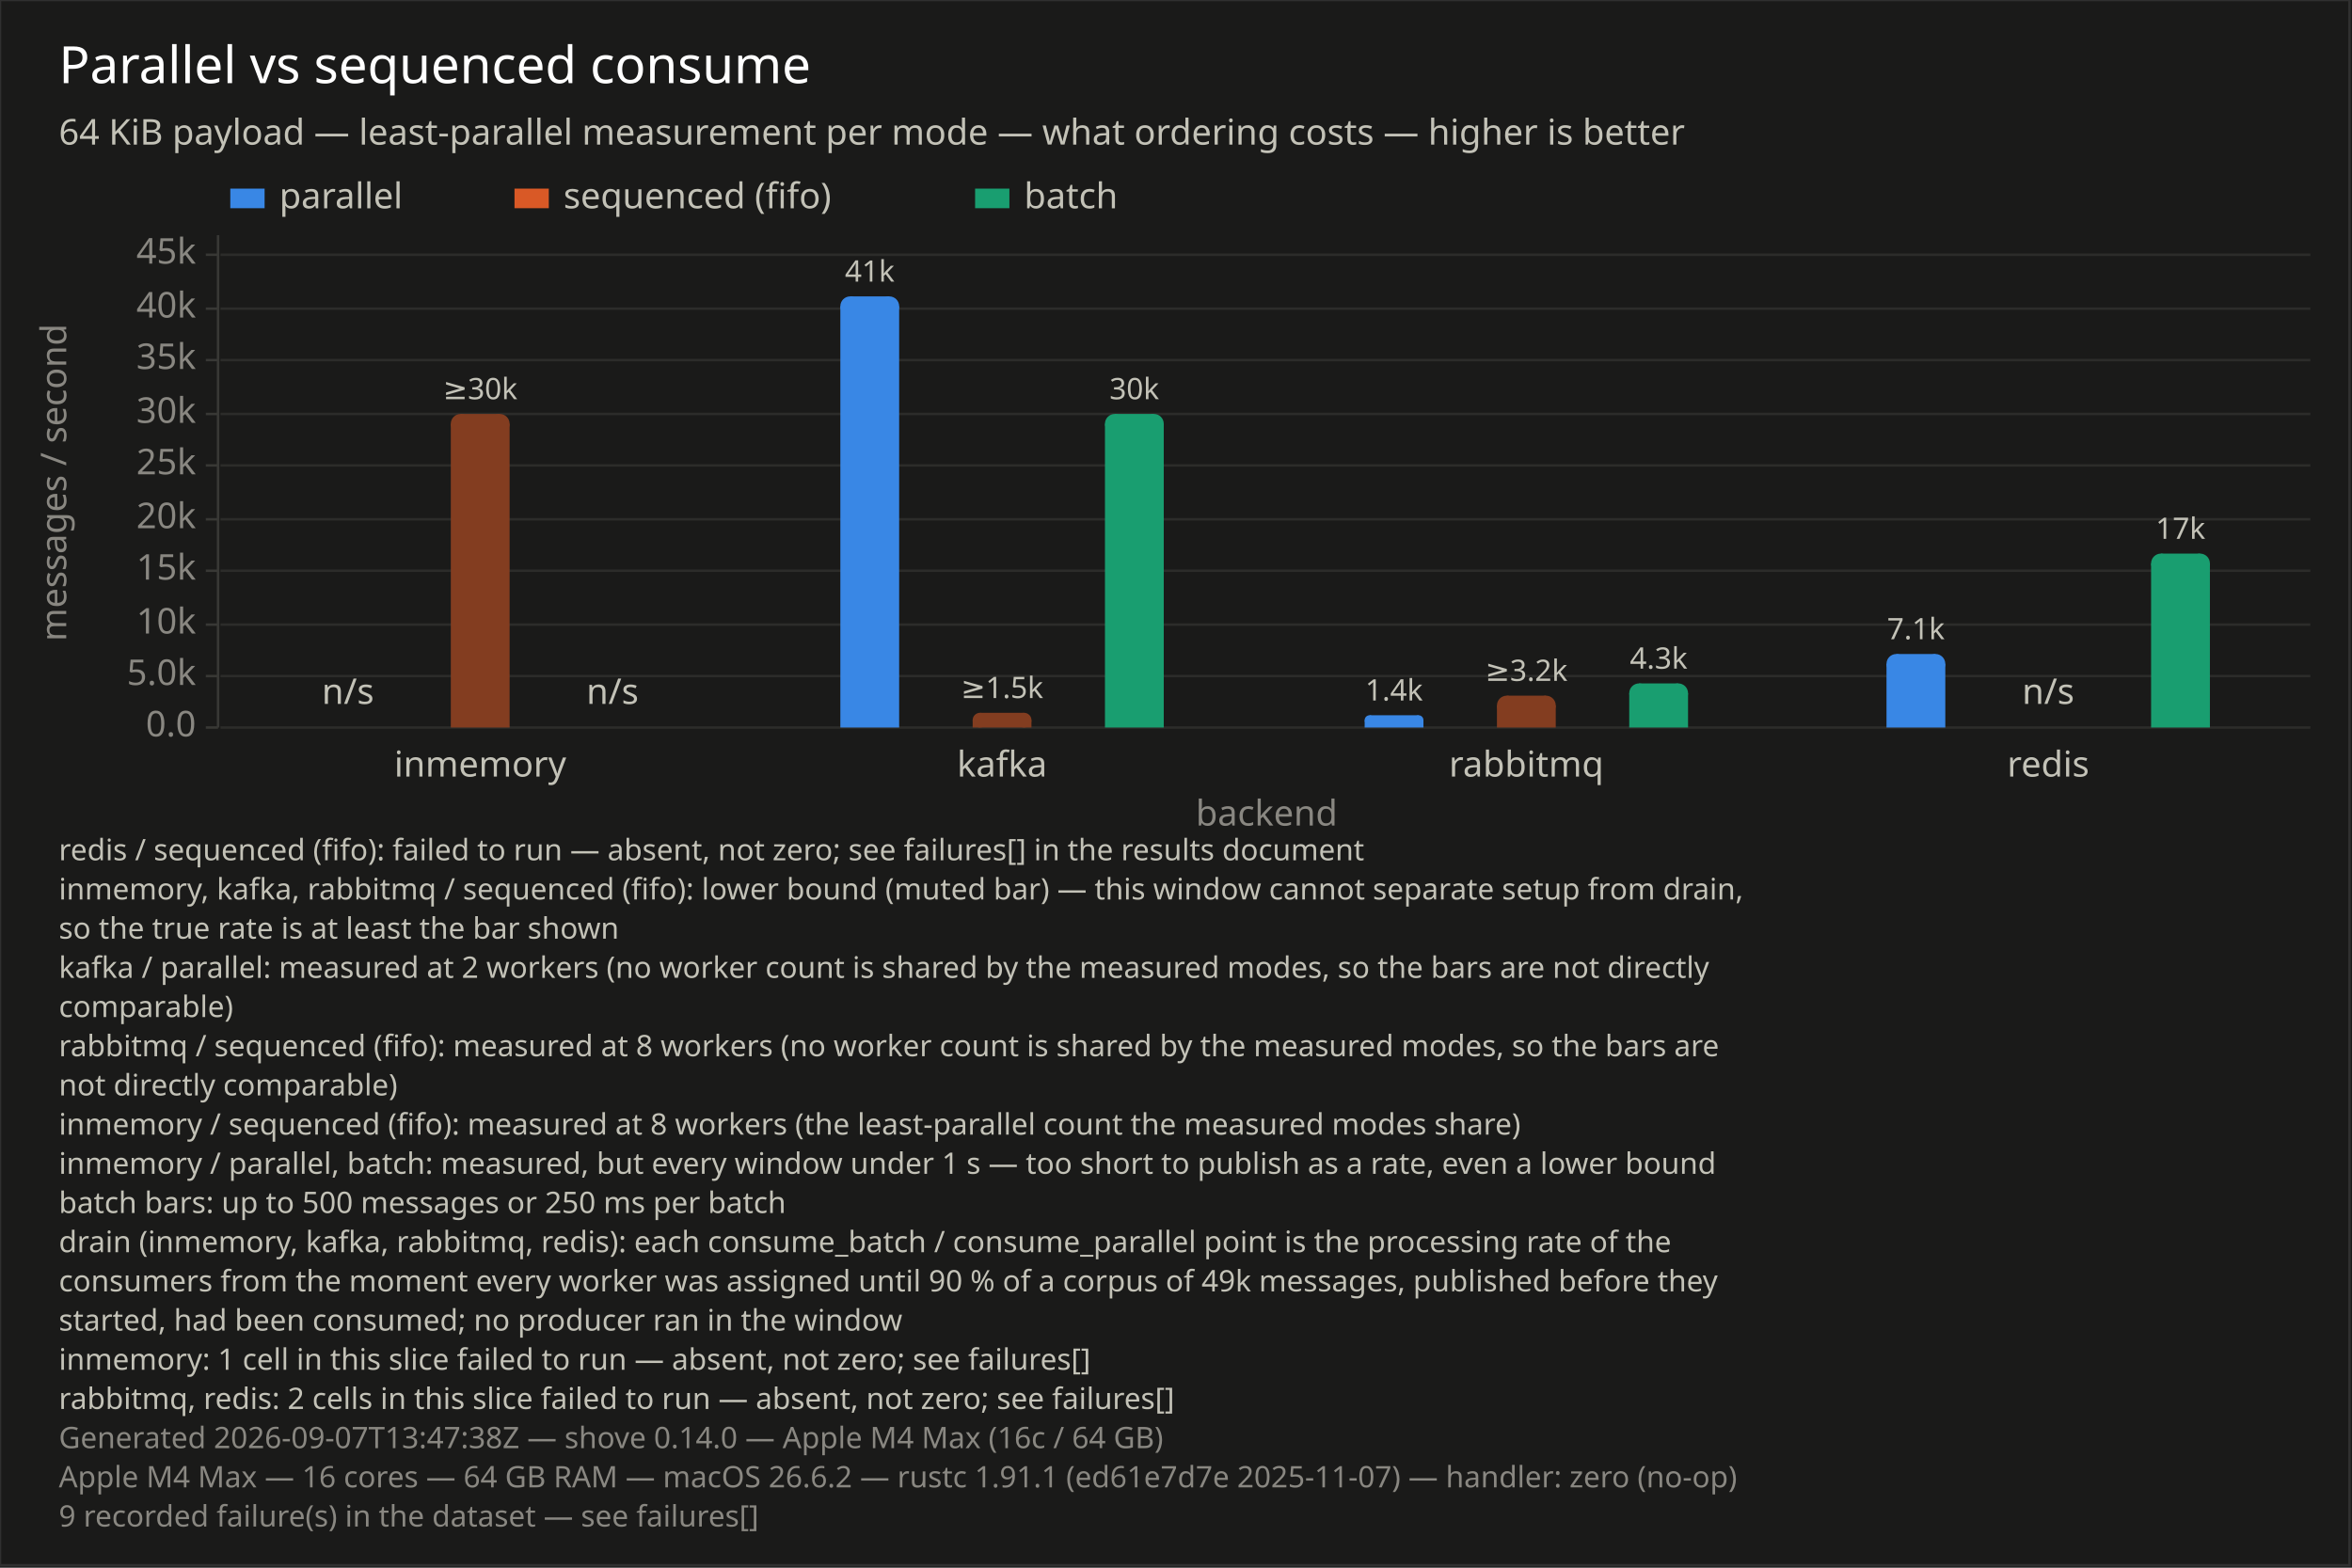
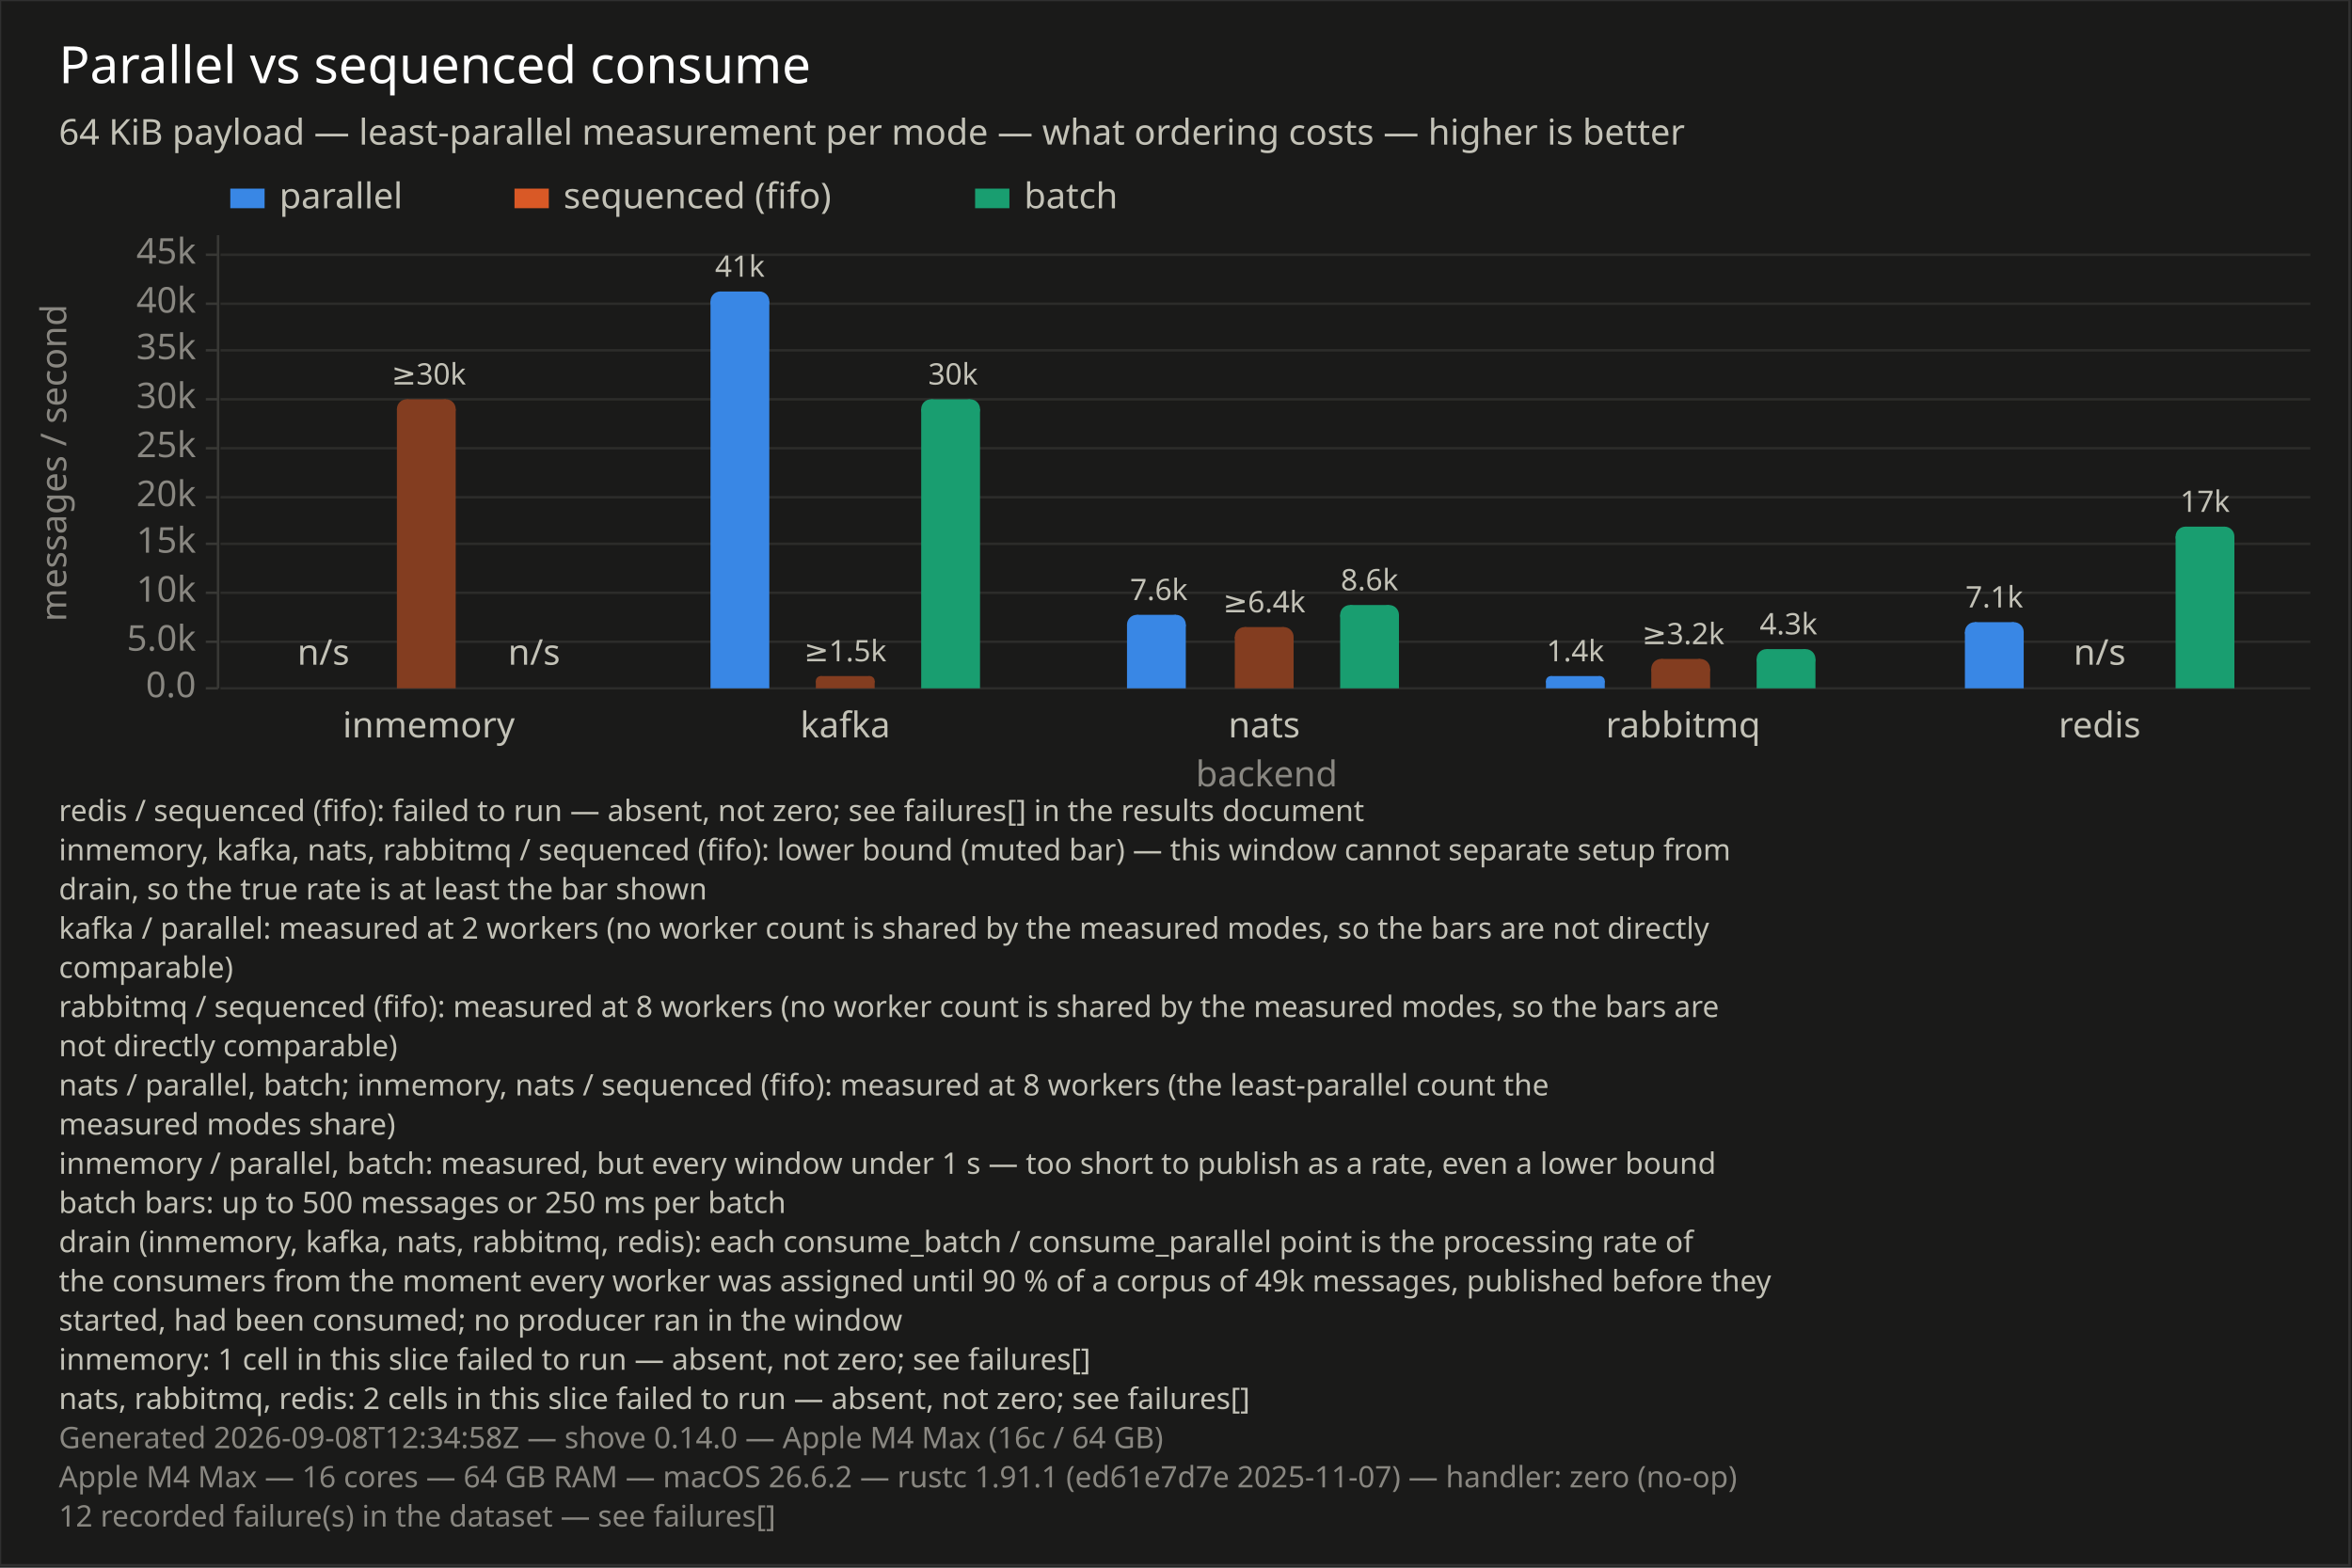
<svg xmlns="http://www.w3.org/2000/svg" width="960" height="640" viewBox="0 0 960 640">
  <rect x="0" y="0" width="960" height="640" opacity="1" fill="#1A1A19" stroke="none" />
  <rect x="0" y="0" width="959" height="639" opacity="0.1" fill="none" stroke="#FFFFFF" />
  <text x="24" y="18" dy="0.76em" text-anchor="start" font-family="sans-serif" font-size="20.968" opacity="1" fill="#FFFFFF">
Parallel vs sequenced consume
</text>
  <text x="24" y="48" dy="0.76em" text-anchor="start" font-family="sans-serif" font-size="14.516" opacity="1" fill="#C3C2B7">
64 KiB payload — least-parallel measurement per mode — what ordering costs — higher is better
</text>
+   <text x="24" y="326" dy="0.76em" text-anchor="start" font-family="sans-serif" font-size="12.097" opacity="1" fill="#C3C2B7">
+ redis / sequenced (fifo): failed to run — absent, not zero; see failures[] in the results document
+ </text>
  <text x="24" y="342" dy="0.76em" text-anchor="start" font-family="sans-serif" font-size="12.097" opacity="1" fill="#C3C2B7">
- redis / sequenced (fifo): failed to run — absent, not zero; see failures[] in the results document
+ inmemory, kafka, nats, rabbitmq / sequenced (fifo): lower bound (muted bar) — this window cannot separate setup from
</text>
  <text x="24" y="358" dy="0.76em" text-anchor="start" font-family="sans-serif" font-size="12.097" opacity="1" fill="#C3C2B7">
- inmemory, kafka, rabbitmq / sequenced (fifo): lower bound (muted bar) — this window cannot separate setup from drain,
+ drain, so the true rate is at least the bar shown
</text>
  <text x="24" y="374" dy="0.76em" text-anchor="start" font-family="sans-serif" font-size="12.097" opacity="1" fill="#C3C2B7">
- so the true rate is at least the bar shown
+ kafka / parallel: measured at 2 workers (no worker count is shared by the measured modes, so the bars are not directly
</text>
  <text x="24" y="390" dy="0.76em" text-anchor="start" font-family="sans-serif" font-size="12.097" opacity="1" fill="#C3C2B7">
- kafka / parallel: measured at 2 workers (no worker count is shared by the measured modes, so the bars are not directly
+ comparable)
</text>
  <text x="24" y="406" dy="0.76em" text-anchor="start" font-family="sans-serif" font-size="12.097" opacity="1" fill="#C3C2B7">
- comparable)
+ rabbitmq / sequenced (fifo): measured at 8 workers (no worker count is shared by the measured modes, so the bars are
</text>
  <text x="24" y="422" dy="0.76em" text-anchor="start" font-family="sans-serif" font-size="12.097" opacity="1" fill="#C3C2B7">
- rabbitmq / sequenced (fifo): measured at 8 workers (no worker count is shared by the measured modes, so the bars are
+ not directly comparable)
</text>
  <text x="24" y="438" dy="0.76em" text-anchor="start" font-family="sans-serif" font-size="12.097" opacity="1" fill="#C3C2B7">
- not directly comparable)
+ nats / parallel, batch; inmemory, nats / sequenced (fifo): measured at 8 workers (the least-parallel count the
</text>
  <text x="24" y="454" dy="0.76em" text-anchor="start" font-family="sans-serif" font-size="12.097" opacity="1" fill="#C3C2B7">
- inmemory / sequenced (fifo): measured at 8 workers (the least-parallel count the measured modes share)
+ measured modes share)
</text>
  <text x="24" y="470" dy="0.76em" text-anchor="start" font-family="sans-serif" font-size="12.097" opacity="1" fill="#C3C2B7">
inmemory / parallel, batch: measured, but every window under 1 s — too short to publish as a rate, even a lower bound
</text>
  <text x="24" y="486" dy="0.76em" text-anchor="start" font-family="sans-serif" font-size="12.097" opacity="1" fill="#C3C2B7">
batch bars: up to 500 messages or 250 ms per batch
</text>
  <text x="24" y="502" dy="0.76em" text-anchor="start" font-family="sans-serif" font-size="12.097" opacity="1" fill="#C3C2B7">
- drain (inmemory, kafka, rabbitmq, redis): each consume_batch / consume_parallel point is the processing rate of the
+ drain (inmemory, kafka, nats, rabbitmq, redis): each consume_batch / consume_parallel point is the processing rate of
</text>
  <text x="24" y="518" dy="0.76em" text-anchor="start" font-family="sans-serif" font-size="12.097" opacity="1" fill="#C3C2B7">
- consumers from the moment every worker was assigned until 90 % of a corpus of 49k messages, published before they
+ the consumers from the moment every worker was assigned until 90 % of a corpus of 49k messages, published before they
</text>
  <text x="24" y="534" dy="0.76em" text-anchor="start" font-family="sans-serif" font-size="12.097" opacity="1" fill="#C3C2B7">
started, had been consumed; no producer ran in the window
</text>
  <text x="24" y="550" dy="0.76em" text-anchor="start" font-family="sans-serif" font-size="12.097" opacity="1" fill="#C3C2B7">
inmemory: 1 cell in this slice failed to run — absent, not zero; see failures[]
</text>
  <text x="24" y="566" dy="0.76em" text-anchor="start" font-family="sans-serif" font-size="12.097" opacity="1" fill="#C3C2B7">
- rabbitmq, redis: 2 cells in this slice failed to run — absent, not zero; see failures[]
+ nats, rabbitmq, redis: 2 cells in this slice failed to run — absent, not zero; see failures[]
</text>
  <text x="24" y="582" dy="0.76em" text-anchor="start" font-family="sans-serif" font-size="12.097" opacity="1" fill="#898781">
- Generated 2026-09-07T13:47:38Z — shove 0.14.0 — Apple M4 Max (16c / 64 GB)
+ Generated 2026-09-08T12:34:58Z — shove 0.14.0 — Apple M4 Max (16c / 64 GB)
</text>
  <text x="24" y="598" dy="0.76em" text-anchor="start" font-family="sans-serif" font-size="12.097" opacity="1" fill="#898781">
Apple M4 Max — 16 cores — 64 GB RAM — macOS 26.6.2 — rustc 1.91.1 (ed61e7d7e 2025-11-07) — handler: zero (no-op)
</text>
  <text x="24" y="614" dy="0.76em" text-anchor="start" font-family="sans-serif" font-size="12.097" opacity="1" fill="#898781">
- 9 recorded failure(s) in the dataset — see failures[]
- </text>
-   <text x="16" y="197" dy="0.76em" text-anchor="middle" font-family="sans-serif" font-size="14.516" opacity="1" fill="#898781" transform="rotate(270, 16, 197)">
+ 12 recorded failure(s) in the dataset — see failures[]
+ </text>
+   <text x="16" y="189" dy="0.76em" text-anchor="middle" font-family="sans-serif" font-size="14.516" opacity="1" fill="#898781" transform="rotate(270, 16, 189)">
messages / second
</text>
-   <line opacity="1" stroke="#2C2C2A" stroke-width="1" x1="90" y1="297" x2="943" y2="297" />
-   <line opacity="1" stroke="#2C2C2A" stroke-width="1" x1="90" y1="276" x2="943" y2="276" />
-   <line opacity="1" stroke="#2C2C2A" stroke-width="1" x1="90" y1="255" x2="943" y2="255" />
-   <line opacity="1" stroke="#2C2C2A" stroke-width="1" x1="90" y1="233" x2="943" y2="233" />
-   <line opacity="1" stroke="#2C2C2A" stroke-width="1" x1="90" y1="212" x2="943" y2="212" />
-   <line opacity="1" stroke="#2C2C2A" stroke-width="1" x1="90" y1="190" x2="943" y2="190" />
-   <line opacity="1" stroke="#2C2C2A" stroke-width="1" x1="90" y1="169" x2="943" y2="169" />
-   <line opacity="1" stroke="#2C2C2A" stroke-width="1" x1="90" y1="147" x2="943" y2="147" />
-   <line opacity="1" stroke="#2C2C2A" stroke-width="1" x1="90" y1="126" x2="943" y2="126" />
+   <line opacity="1" stroke="#2C2C2A" stroke-width="1" x1="90" y1="281" x2="943" y2="281" />
+   <line opacity="1" stroke="#2C2C2A" stroke-width="1" x1="90" y1="262" x2="943" y2="262" />
+   <line opacity="1" stroke="#2C2C2A" stroke-width="1" x1="90" y1="242" x2="943" y2="242" />
+   <line opacity="1" stroke="#2C2C2A" stroke-width="1" x1="90" y1="222" x2="943" y2="222" />
+   <line opacity="1" stroke="#2C2C2A" stroke-width="1" x1="90" y1="203" x2="943" y2="203" />
+   <line opacity="1" stroke="#2C2C2A" stroke-width="1" x1="90" y1="183" x2="943" y2="183" />
+   <line opacity="1" stroke="#2C2C2A" stroke-width="1" x1="90" y1="163" x2="943" y2="163" />
+   <line opacity="1" stroke="#2C2C2A" stroke-width="1" x1="90" y1="143" x2="943" y2="143" />
+   <line opacity="1" stroke="#2C2C2A" stroke-width="1" x1="90" y1="124" x2="943" y2="124" />
  <line opacity="1" stroke="#2C2C2A" stroke-width="1" x1="90" y1="104" x2="943" y2="104" />
-   <polyline fill="none" opacity="1" stroke="#383835" stroke-width="1" points="89,96 89,297 " />
-   <text x="80" y="297" dy="0.5ex" text-anchor="end" font-family="sans-serif" font-size="14.516" opacity="1" fill="#898781">
+   <polyline fill="none" opacity="1" stroke="#383835" stroke-width="1" points="89,96 89,281 " />
+   <text x="80" y="281" dy="0.5ex" text-anchor="end" font-family="sans-serif" font-size="14.516" opacity="1" fill="#898781">
0.0
</text>
-   <polyline fill="none" opacity="1" stroke="#383835" stroke-width="1" points="84,297 89,297 " />
-   <text x="80" y="276" dy="0.5ex" text-anchor="end" font-family="sans-serif" font-size="14.516" opacity="1" fill="#898781">
+   <polyline fill="none" opacity="1" stroke="#383835" stroke-width="1" points="84,281 89,281 " />
+   <text x="80" y="262" dy="0.5ex" text-anchor="end" font-family="sans-serif" font-size="14.516" opacity="1" fill="#898781">
5.0k
</text>
-   <polyline fill="none" opacity="1" stroke="#383835" stroke-width="1" points="84,276 89,276 " />
-   <text x="80" y="255" dy="0.5ex" text-anchor="end" font-family="sans-serif" font-size="14.516" opacity="1" fill="#898781">
+   <polyline fill="none" opacity="1" stroke="#383835" stroke-width="1" points="84,262 89,262 " />
+   <text x="80" y="242" dy="0.5ex" text-anchor="end" font-family="sans-serif" font-size="14.516" opacity="1" fill="#898781">
10k
</text>
-   <polyline fill="none" opacity="1" stroke="#383835" stroke-width="1" points="84,255 89,255 " />
-   <text x="80" y="233" dy="0.5ex" text-anchor="end" font-family="sans-serif" font-size="14.516" opacity="1" fill="#898781">
+   <polyline fill="none" opacity="1" stroke="#383835" stroke-width="1" points="84,242 89,242 " />
+   <text x="80" y="222" dy="0.5ex" text-anchor="end" font-family="sans-serif" font-size="14.516" opacity="1" fill="#898781">
15k
</text>
-   <polyline fill="none" opacity="1" stroke="#383835" stroke-width="1" points="84,233 89,233 " />
-   <text x="80" y="212" dy="0.5ex" text-anchor="end" font-family="sans-serif" font-size="14.516" opacity="1" fill="#898781">
+   <polyline fill="none" opacity="1" stroke="#383835" stroke-width="1" points="84,222 89,222 " />
+   <text x="80" y="203" dy="0.5ex" text-anchor="end" font-family="sans-serif" font-size="14.516" opacity="1" fill="#898781">
20k
</text>
-   <polyline fill="none" opacity="1" stroke="#383835" stroke-width="1" points="84,212 89,212 " />
-   <text x="80" y="190" dy="0.5ex" text-anchor="end" font-family="sans-serif" font-size="14.516" opacity="1" fill="#898781">
+   <polyline fill="none" opacity="1" stroke="#383835" stroke-width="1" points="84,203 89,203 " />
+   <text x="80" y="183" dy="0.5ex" text-anchor="end" font-family="sans-serif" font-size="14.516" opacity="1" fill="#898781">
25k
</text>
-   <polyline fill="none" opacity="1" stroke="#383835" stroke-width="1" points="84,190 89,190 " />
-   <text x="80" y="169" dy="0.5ex" text-anchor="end" font-family="sans-serif" font-size="14.516" opacity="1" fill="#898781">
+   <polyline fill="none" opacity="1" stroke="#383835" stroke-width="1" points="84,183 89,183 " />
+   <text x="80" y="163" dy="0.5ex" text-anchor="end" font-family="sans-serif" font-size="14.516" opacity="1" fill="#898781">
30k
</text>
-   <polyline fill="none" opacity="1" stroke="#383835" stroke-width="1" points="84,169 89,169 " />
-   <text x="80" y="147" dy="0.5ex" text-anchor="end" font-family="sans-serif" font-size="14.516" opacity="1" fill="#898781">
+   <polyline fill="none" opacity="1" stroke="#383835" stroke-width="1" points="84,163 89,163 " />
+   <text x="80" y="143" dy="0.5ex" text-anchor="end" font-family="sans-serif" font-size="14.516" opacity="1" fill="#898781">
35k
</text>
-   <polyline fill="none" opacity="1" stroke="#383835" stroke-width="1" points="84,147 89,147 " />
-   <text x="80" y="126" dy="0.5ex" text-anchor="end" font-family="sans-serif" font-size="14.516" opacity="1" fill="#898781">
+   <polyline fill="none" opacity="1" stroke="#383835" stroke-width="1" points="84,143 89,143 " />
+   <text x="80" y="124" dy="0.5ex" text-anchor="end" font-family="sans-serif" font-size="14.516" opacity="1" fill="#898781">
40k
</text>
-   <polyline fill="none" opacity="1" stroke="#383835" stroke-width="1" points="84,126 89,126 " />
+   <polyline fill="none" opacity="1" stroke="#383835" stroke-width="1" points="84,124 89,124 " />
  <text x="80" y="104" dy="0.5ex" text-anchor="end" font-family="sans-serif" font-size="14.516" opacity="1" fill="#898781">
45k
</text>
  <polyline fill="none" opacity="1" stroke="#383835" stroke-width="1" points="84,104 89,104 " />
-   <text x="142" y="291" dy="-0.5ex" text-anchor="middle" font-family="sans-serif" font-size="14.516" opacity="1" fill="#C3C2B7">
+   <text x="132" y="275" dy="-0.5ex" text-anchor="middle" font-family="sans-serif" font-size="14.516" opacity="1" fill="#C3C2B7">
n/s
</text>
-   <rect x="184" y="173" width="24" height="124" opacity="1" fill="#833D20" stroke="none" />
-   <rect x="188" y="169" width="16" height="5" opacity="1" fill="#833D20" stroke="none" />
-   <circle cx="188" cy="173" r="4" opacity="1" fill="#833D20" stroke="none" stroke-width="0" />
-   <circle cx="204" cy="173" r="4" opacity="1" fill="#833D20" stroke="none" stroke-width="0" />
-   <text x="196" y="166" dy="-0.5ex" text-anchor="middle" font-family="sans-serif" font-size="12.097" opacity="1" fill="#C3C2B7">
+   <rect x="162" y="167" width="24" height="114" opacity="1" fill="#833D20" stroke="none" />
+   <rect x="166" y="163" width="16" height="5" opacity="1" fill="#833D20" stroke="none" />
+   <circle cx="166" cy="167" r="4" opacity="1" fill="#833D20" stroke="none" stroke-width="0" />
+   <circle cx="182" cy="167" r="4" opacity="1" fill="#833D20" stroke="none" stroke-width="0" />
+   <text x="175" y="160" dy="-0.5ex" text-anchor="middle" font-family="sans-serif" font-size="12.097" opacity="1" fill="#C3C2B7">
≥30k
</text>
-   <text x="250" y="291" dy="-0.5ex" text-anchor="middle" font-family="sans-serif" font-size="14.516" opacity="1" fill="#C3C2B7">
+   <text x="218" y="275" dy="-0.5ex" text-anchor="middle" font-family="sans-serif" font-size="14.516" opacity="1" fill="#C3C2B7">
n/s
</text>
-   <rect x="343" y="125" width="24" height="172" opacity="1" fill="#3987E5" stroke="none" />
-   <rect x="347" y="121" width="16" height="5" opacity="1" fill="#3987E5" stroke="none" />
-   <circle cx="347" cy="125" r="4" opacity="1" fill="#3987E5" stroke="none" stroke-width="0" />
-   <circle cx="363" cy="125" r="4" opacity="1" fill="#3987E5" stroke="none" stroke-width="0" />
-   <text x="355" y="118" dy="-0.5ex" text-anchor="middle" font-family="sans-serif" font-size="12.097" opacity="1" fill="#C3C2B7">
+   <rect x="290" y="123" width="24" height="158" opacity="1" fill="#3987E5" stroke="none" />
+   <rect x="294" y="119" width="16" height="5" opacity="1" fill="#3987E5" stroke="none" />
+   <circle cx="294" cy="123" r="4" opacity="1" fill="#3987E5" stroke="none" stroke-width="0" />
+   <circle cx="310" cy="123" r="4" opacity="1" fill="#3987E5" stroke="none" stroke-width="0" />
+   <text x="302" y="116" dy="-0.5ex" text-anchor="middle" font-family="sans-serif" font-size="12.097" opacity="1" fill="#C3C2B7">
41k
</text>
-   <rect x="397" y="294" width="24" height="3" opacity="1" fill="#833D20" stroke="none" />
-   <rect x="400" y="291" width="18" height="4" opacity="1" fill="#833D20" stroke="none" />
-   <circle cx="400" cy="294" r="3" opacity="1" fill="#833D20" stroke="none" stroke-width="0" />
-   <circle cx="418" cy="294" r="3" opacity="1" fill="#833D20" stroke="none" stroke-width="0" />
-   <text x="409" y="288" dy="-0.5ex" text-anchor="middle" font-family="sans-serif" font-size="12.097" opacity="1" fill="#C3C2B7">
+   <rect x="333" y="278" width="24" height="3" opacity="1" fill="#833D20" stroke="none" />
+   <rect x="335" y="276" width="20" height="3" opacity="1" fill="#833D20" stroke="none" />
+   <circle cx="335" cy="278" r="2" opacity="1" fill="#833D20" stroke="none" stroke-width="0" />
+   <circle cx="355" cy="278" r="2" opacity="1" fill="#833D20" stroke="none" stroke-width="0" />
+   <text x="345" y="273" dy="-0.5ex" text-anchor="middle" font-family="sans-serif" font-size="12.097" opacity="1" fill="#C3C2B7">
≥1.5k
</text>
-   <rect x="451" y="173" width="24" height="124" opacity="1" fill="#199E70" stroke="none" />
-   <rect x="455" y="169" width="16" height="5" opacity="1" fill="#199E70" stroke="none" />
-   <circle cx="455" cy="173" r="4" opacity="1" fill="#199E70" stroke="none" stroke-width="0" />
-   <circle cx="471" cy="173" r="4" opacity="1" fill="#199E70" stroke="none" stroke-width="0" />
-   <text x="463" y="166" dy="-0.5ex" text-anchor="middle" font-family="sans-serif" font-size="12.097" opacity="1" fill="#C3C2B7">
+   <rect x="376" y="167" width="24" height="114" opacity="1" fill="#199E70" stroke="none" />
+   <rect x="380" y="163" width="16" height="5" opacity="1" fill="#199E70" stroke="none" />
+   <circle cx="380" cy="167" r="4" opacity="1" fill="#199E70" stroke="none" stroke-width="0" />
+   <circle cx="396" cy="167" r="4" opacity="1" fill="#199E70" stroke="none" stroke-width="0" />
+   <text x="389" y="160" dy="-0.5ex" text-anchor="middle" font-family="sans-serif" font-size="12.097" opacity="1" fill="#C3C2B7">
30k
</text>
-   <rect x="557" y="294" width="24" height="3" opacity="1" fill="#3987E5" stroke="none" />
-   <rect x="559" y="292" width="20" height="3" opacity="1" fill="#3987E5" stroke="none" />
-   <circle cx="559" cy="294" r="2" opacity="1" fill="#3987E5" stroke="none" stroke-width="0" />
-   <circle cx="579" cy="294" r="2" opacity="1" fill="#3987E5" stroke="none" stroke-width="0" />
-   <text x="569" y="289" dy="-0.5ex" text-anchor="middle" font-family="sans-serif" font-size="12.097" opacity="1" fill="#C3C2B7">
+   <rect x="460" y="255" width="24" height="26" opacity="1" fill="#3987E5" stroke="none" />
+   <rect x="464" y="251" width="16" height="5" opacity="1" fill="#3987E5" stroke="none" />
+   <circle cx="464" cy="255" r="4" opacity="1" fill="#3987E5" stroke="none" stroke-width="0" />
+   <circle cx="480" cy="255" r="4" opacity="1" fill="#3987E5" stroke="none" stroke-width="0" />
+   <text x="473" y="248" dy="-0.5ex" text-anchor="middle" font-family="sans-serif" font-size="12.097" opacity="1" fill="#C3C2B7">
+ 7.6k
+ </text>
+   <rect x="504" y="260" width="24" height="21" opacity="1" fill="#833D20" stroke="none" />
+   <rect x="508" y="256" width="16" height="5" opacity="1" fill="#833D20" stroke="none" />
+   <circle cx="508" cy="260" r="4" opacity="1" fill="#833D20" stroke="none" stroke-width="0" />
+   <circle cx="524" cy="260" r="4" opacity="1" fill="#833D20" stroke="none" stroke-width="0" />
+   <text x="516" y="253" dy="-0.5ex" text-anchor="middle" font-family="sans-serif" font-size="12.097" opacity="1" fill="#C3C2B7">
+ ≥6.4k
+ </text>
+   <rect x="547" y="251" width="24" height="30" opacity="1" fill="#199E70" stroke="none" />
+   <rect x="551" y="247" width="16" height="5" opacity="1" fill="#199E70" stroke="none" />
+   <circle cx="551" cy="251" r="4" opacity="1" fill="#199E70" stroke="none" stroke-width="0" />
+   <circle cx="567" cy="251" r="4" opacity="1" fill="#199E70" stroke="none" stroke-width="0" />
+   <text x="559" y="244" dy="-0.5ex" text-anchor="middle" font-family="sans-serif" font-size="12.097" opacity="1" fill="#C3C2B7">
+ 8.6k
+ </text>
+   <rect x="631" y="278" width="24" height="3" opacity="1" fill="#3987E5" stroke="none" />
+   <rect x="633" y="276" width="20" height="3" opacity="1" fill="#3987E5" stroke="none" />
+   <circle cx="633" cy="278" r="2" opacity="1" fill="#3987E5" stroke="none" stroke-width="0" />
+   <circle cx="653" cy="278" r="2" opacity="1" fill="#3987E5" stroke="none" stroke-width="0" />
+   <text x="643" y="273" dy="-0.5ex" text-anchor="middle" font-family="sans-serif" font-size="12.097" opacity="1" fill="#C3C2B7">
1.4k
</text>
-   <rect x="611" y="288" width="24" height="9" opacity="1" fill="#833D20" stroke="none" />
-   <rect x="615" y="284" width="16" height="5" opacity="1" fill="#833D20" stroke="none" />
-   <circle cx="615" cy="288" r="4" opacity="1" fill="#833D20" stroke="none" stroke-width="0" />
-   <circle cx="631" cy="288" r="4" opacity="1" fill="#833D20" stroke="none" stroke-width="0" />
-   <text x="623" y="281" dy="-0.5ex" text-anchor="middle" font-family="sans-serif" font-size="12.097" opacity="1" fill="#C3C2B7">
+   <rect x="674" y="273" width="24" height="8" opacity="1" fill="#833D20" stroke="none" />
+   <rect x="678" y="269" width="16" height="5" opacity="1" fill="#833D20" stroke="none" />
+   <circle cx="678" cy="273" r="4" opacity="1" fill="#833D20" stroke="none" stroke-width="0" />
+   <circle cx="694" cy="273" r="4" opacity="1" fill="#833D20" stroke="none" stroke-width="0" />
+   <text x="687" y="266" dy="-0.5ex" text-anchor="middle" font-family="sans-serif" font-size="12.097" opacity="1" fill="#C3C2B7">
≥3.2k
</text>
-   <rect x="665" y="283" width="24" height="14" opacity="1" fill="#199E70" stroke="none" />
-   <rect x="669" y="279" width="16" height="5" opacity="1" fill="#199E70" stroke="none" />
-   <circle cx="669" cy="283" r="4" opacity="1" fill="#199E70" stroke="none" stroke-width="0" />
-   <circle cx="685" cy="283" r="4" opacity="1" fill="#199E70" stroke="none" stroke-width="0" />
-   <text x="677" y="276" dy="-0.5ex" text-anchor="middle" font-family="sans-serif" font-size="12.097" opacity="1" fill="#C3C2B7">
+   <rect x="717" y="269" width="24" height="12" opacity="1" fill="#199E70" stroke="none" />
+   <rect x="721" y="265" width="16" height="5" opacity="1" fill="#199E70" stroke="none" />
+   <circle cx="721" cy="269" r="4" opacity="1" fill="#199E70" stroke="none" stroke-width="0" />
+   <circle cx="737" cy="269" r="4" opacity="1" fill="#199E70" stroke="none" stroke-width="0" />
+   <text x="730" y="262" dy="-0.5ex" text-anchor="middle" font-family="sans-serif" font-size="12.097" opacity="1" fill="#C3C2B7">
4.3k
</text>
-   <rect x="770" y="271" width="24" height="26" opacity="1" fill="#3987E5" stroke="none" />
-   <rect x="774" y="267" width="16" height="5" opacity="1" fill="#3987E5" stroke="none" />
-   <circle cx="774" cy="271" r="4" opacity="1" fill="#3987E5" stroke="none" stroke-width="0" />
-   <circle cx="790" cy="271" r="4" opacity="1" fill="#3987E5" stroke="none" stroke-width="0" />
-   <text x="782" y="264" dy="-0.5ex" text-anchor="middle" font-family="sans-serif" font-size="12.097" opacity="1" fill="#C3C2B7">
+   <rect x="802" y="258" width="24" height="23" opacity="1" fill="#3987E5" stroke="none" />
+   <rect x="806" y="254" width="16" height="5" opacity="1" fill="#3987E5" stroke="none" />
+   <circle cx="806" cy="258" r="4" opacity="1" fill="#3987E5" stroke="none" stroke-width="0" />
+   <circle cx="822" cy="258" r="4" opacity="1" fill="#3987E5" stroke="none" stroke-width="0" />
+   <text x="814" y="251" dy="-0.5ex" text-anchor="middle" font-family="sans-serif" font-size="12.097" opacity="1" fill="#C3C2B7">
7.1k
</text>
-   <text x="836" y="291" dy="-0.5ex" text-anchor="middle" font-family="sans-serif" font-size="14.516" opacity="1" fill="#C3C2B7">
+   <text x="857" y="275" dy="-0.5ex" text-anchor="middle" font-family="sans-serif" font-size="14.516" opacity="1" fill="#C3C2B7">
n/s
</text>
-   <rect x="878" y="230" width="24" height="67" opacity="1" fill="#199E70" stroke="none" />
-   <rect x="882" y="226" width="16" height="5" opacity="1" fill="#199E70" stroke="none" />
-   <circle cx="882" cy="230" r="4" opacity="1" fill="#199E70" stroke="none" stroke-width="0" />
-   <circle cx="898" cy="230" r="4" opacity="1" fill="#199E70" stroke="none" stroke-width="0" />
-   <text x="890" y="223" dy="-0.5ex" text-anchor="middle" font-family="sans-serif" font-size="12.097" opacity="1" fill="#C3C2B7">
+   <rect x="888" y="219" width="24" height="62" opacity="1" fill="#199E70" stroke="none" />
+   <rect x="892" y="215" width="16" height="5" opacity="1" fill="#199E70" stroke="none" />
+   <circle cx="892" cy="219" r="4" opacity="1" fill="#199E70" stroke="none" stroke-width="0" />
+   <circle cx="908" cy="219" r="4" opacity="1" fill="#199E70" stroke="none" stroke-width="0" />
+   <text x="900" y="212" dy="-0.5ex" text-anchor="middle" font-family="sans-serif" font-size="12.097" opacity="1" fill="#C3C2B7">
17k
</text>
-   <text x="196" y="306" dy="0.76em" text-anchor="middle" font-family="sans-serif" font-size="14.516" opacity="1" fill="#C3C2B7">
+   <text x="175" y="290" dy="0.76em" text-anchor="middle" font-family="sans-serif" font-size="14.516" opacity="1" fill="#C3C2B7">
inmemory
</text>
-   <text x="409" y="306" dy="0.76em" text-anchor="middle" font-family="sans-serif" font-size="14.516" opacity="1" fill="#C3C2B7">
+   <text x="345" y="290" dy="0.76em" text-anchor="middle" font-family="sans-serif" font-size="14.516" opacity="1" fill="#C3C2B7">
kafka
</text>
-   <text x="623" y="306" dy="0.76em" text-anchor="middle" font-family="sans-serif" font-size="14.516" opacity="1" fill="#C3C2B7">
+   <text x="516" y="290" dy="0.76em" text-anchor="middle" font-family="sans-serif" font-size="14.516" opacity="1" fill="#C3C2B7">
+ nats
+ </text>
+   <text x="687" y="290" dy="0.76em" text-anchor="middle" font-family="sans-serif" font-size="14.516" opacity="1" fill="#C3C2B7">
rabbitmq
</text>
-   <text x="836" y="306" dy="0.76em" text-anchor="middle" font-family="sans-serif" font-size="14.516" opacity="1" fill="#C3C2B7">
+   <text x="857" y="290" dy="0.76em" text-anchor="middle" font-family="sans-serif" font-size="14.516" opacity="1" fill="#C3C2B7">
redis
</text>
-   <text x="517" y="326" dy="0.76em" text-anchor="middle" font-family="sans-serif" font-size="14.516" opacity="1" fill="#898781">
+   <text x="517" y="310" dy="0.76em" text-anchor="middle" font-family="sans-serif" font-size="14.516" opacity="1" fill="#898781">
backend
</text>
  <rect x="94" y="77" width="14" height="8" opacity="1" fill="#3987E5" stroke="none" />
  <text x="114" y="74" dy="0.76em" text-anchor="start" font-family="sans-serif" font-size="14.516" opacity="1" fill="#C3C2B7">
parallel
</text>
  <rect x="210" y="77" width="14" height="8" opacity="1" fill="#D95926" stroke="none" />
  <text x="230" y="74" dy="0.76em" text-anchor="start" font-family="sans-serif" font-size="14.516" opacity="1" fill="#C3C2B7">
sequenced (fifo)
</text>
  <rect x="398" y="77" width="14" height="8" opacity="1" fill="#199E70" stroke="none" />
  <text x="418" y="74" dy="0.76em" text-anchor="start" font-family="sans-serif" font-size="14.516" opacity="1" fill="#C3C2B7">
batch
</text>
</svg>
